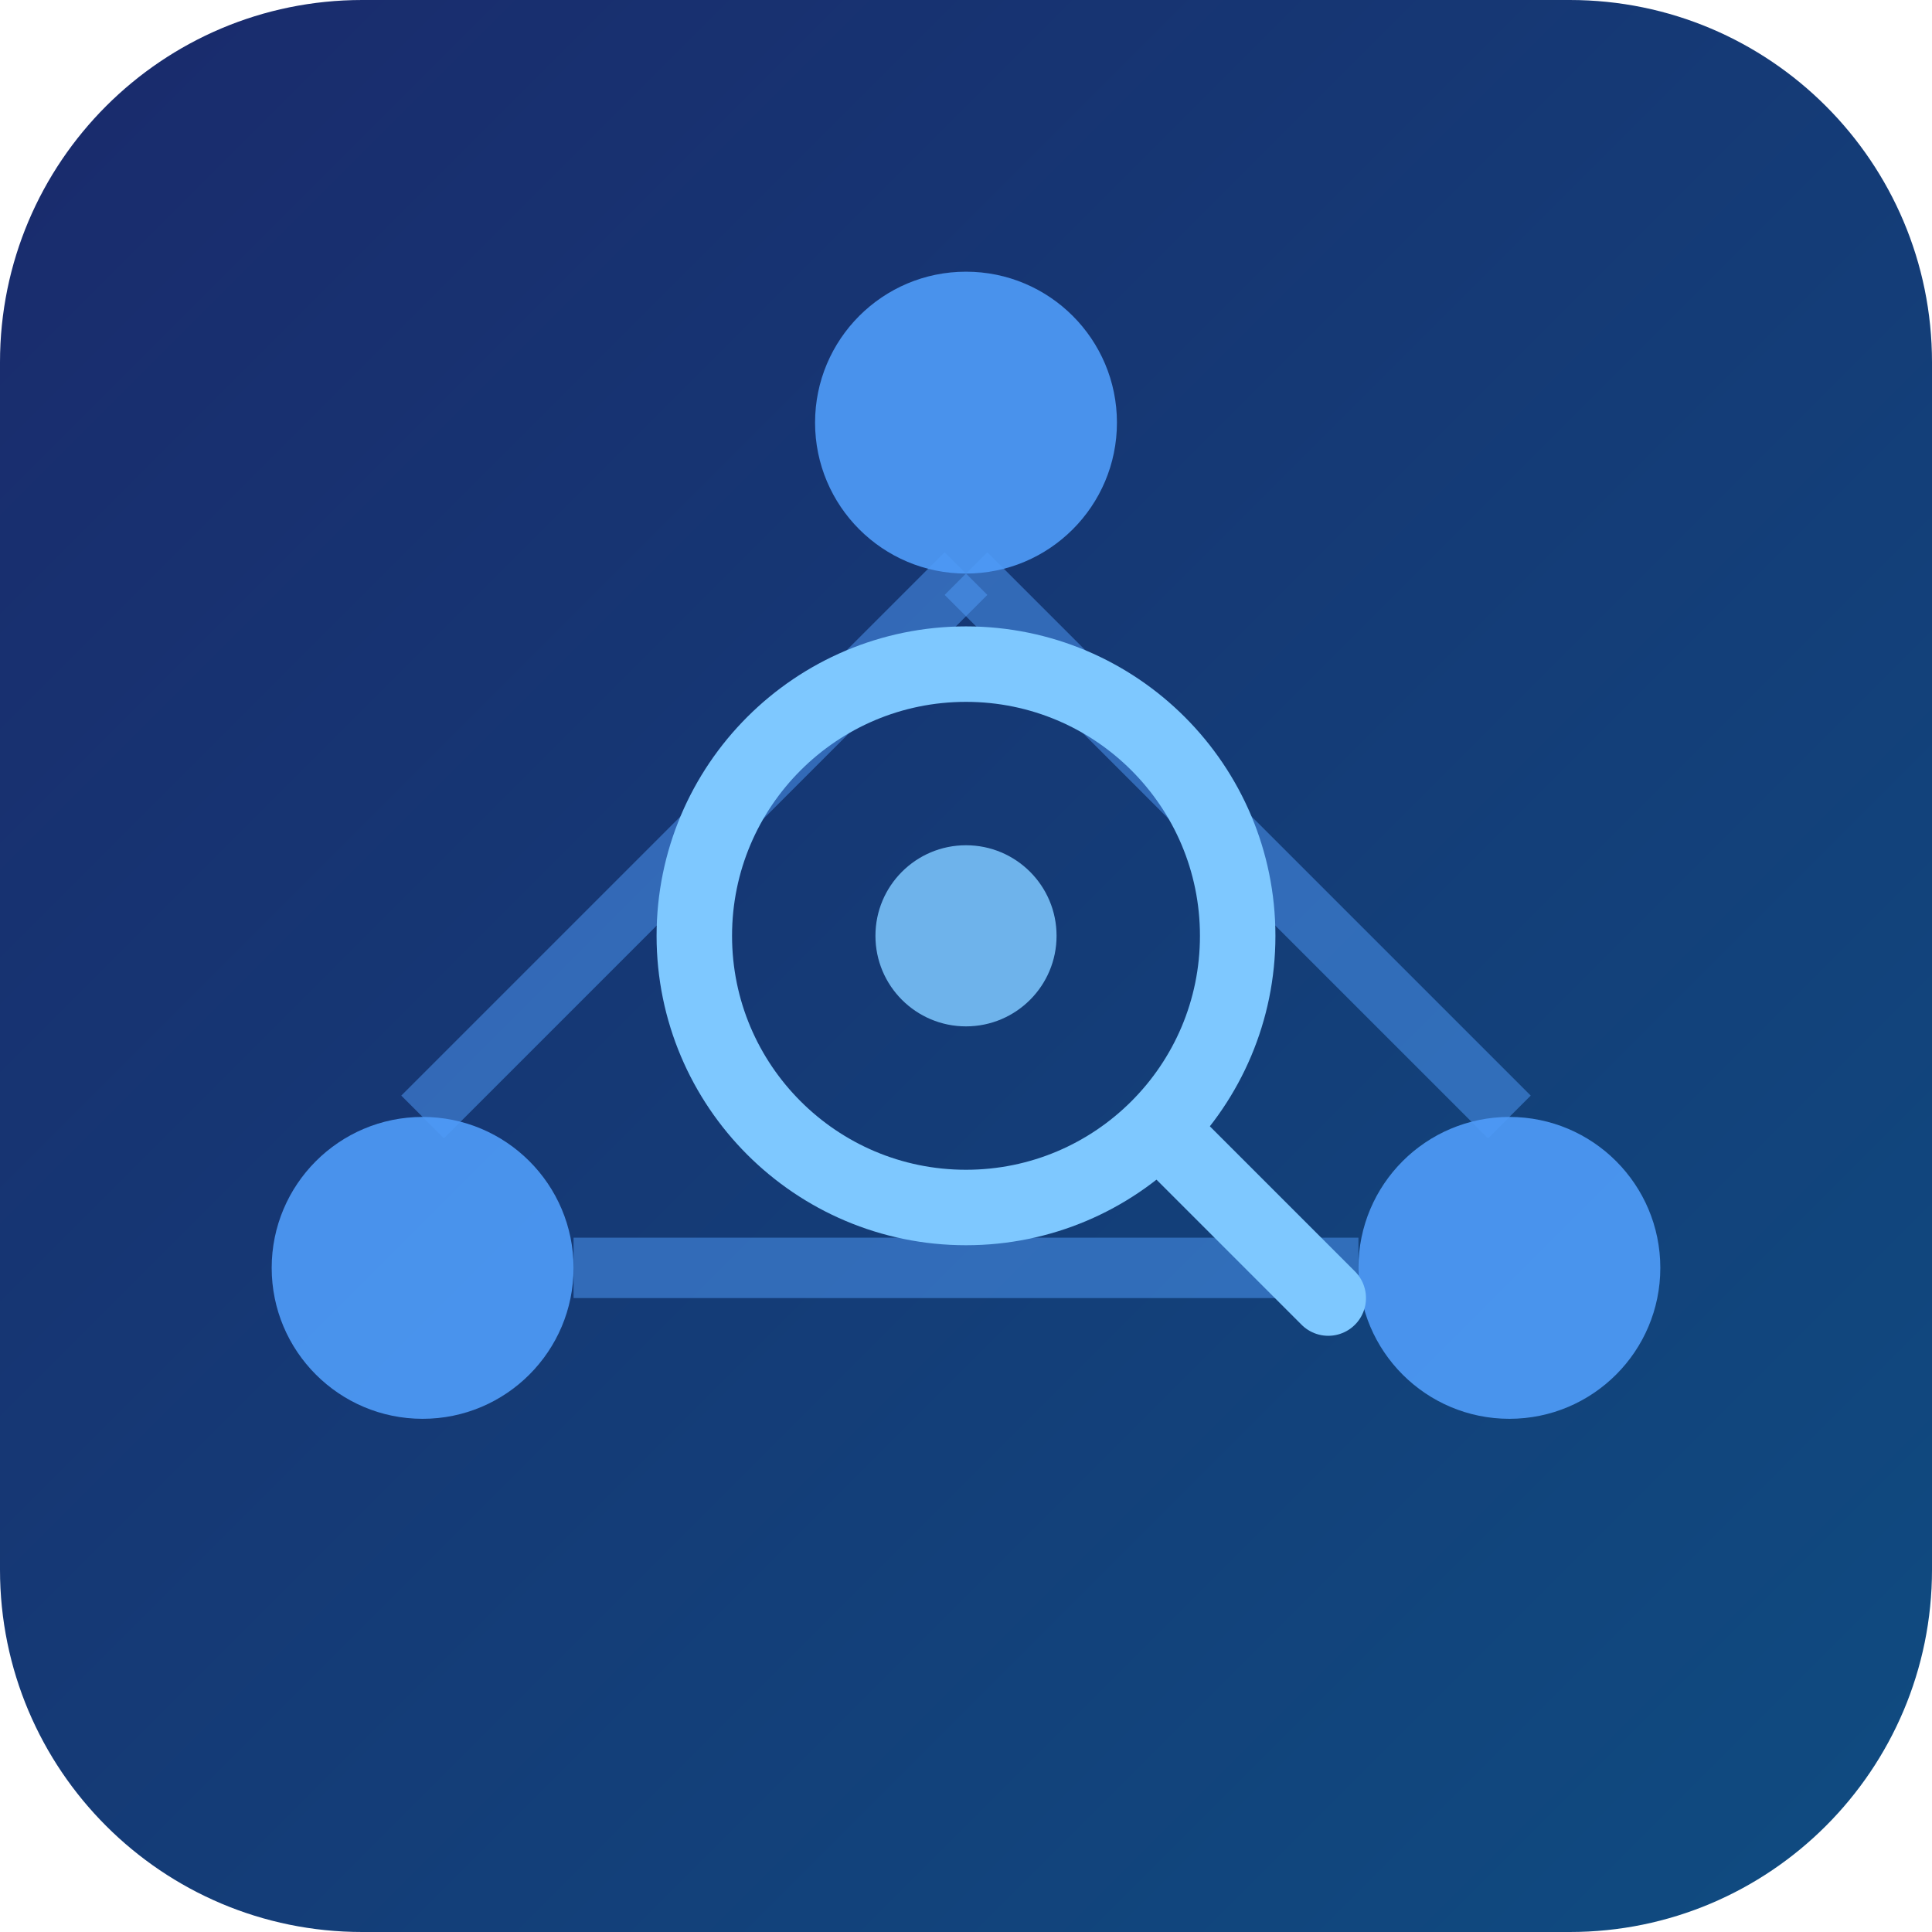
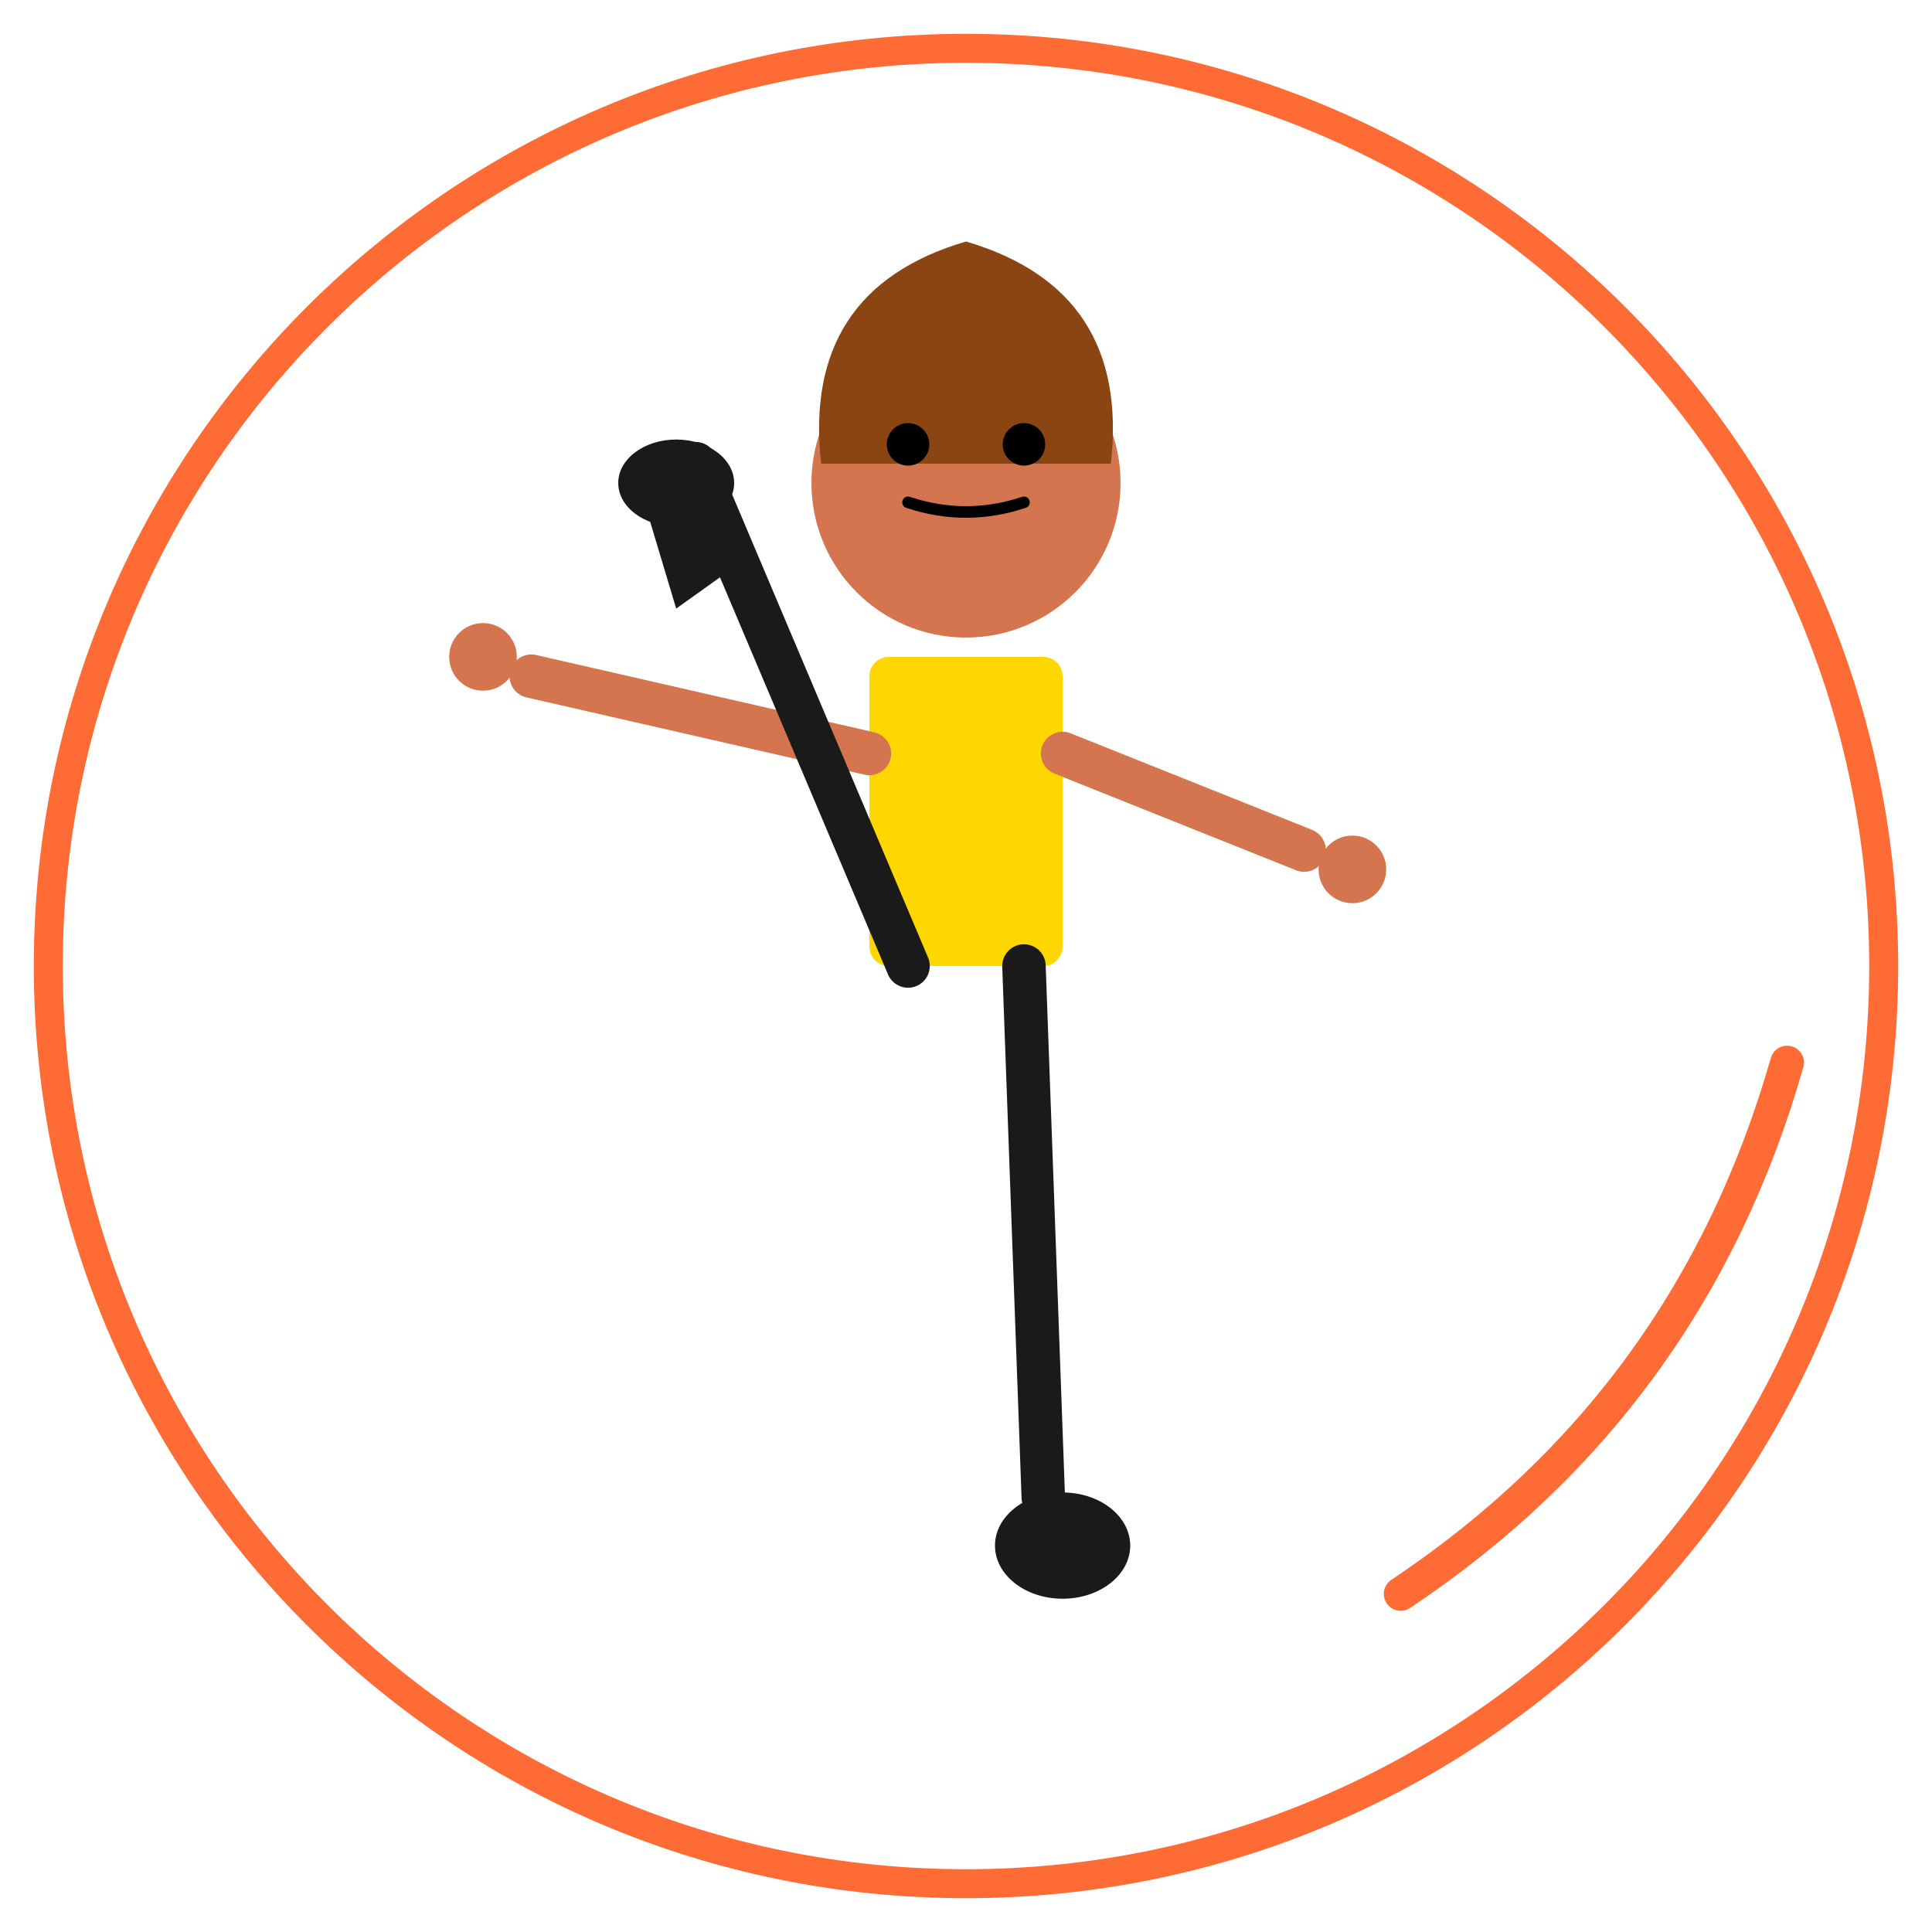
- <svg xmlns="http://www.w3.org/2000/svg" viewBox="0 0 64 64">
-   <defs>
-     <linearGradient id="bg" x1="0%" y1="0%" x2="100%" y2="100%">
-       <stop offset="0%" style="stop-color:#1a2a6c" />
-       <stop offset="100%" style="stop-color:#0f4c81" />
-     </linearGradient>
-   </defs>
-   <rect width="64" height="64" rx="12" fill="url(#bg)" />
-   <circle cx="32" cy="14" r="5" fill="#4f9cf9" opacity="0.9" />
-   <circle cx="14" cy="42" r="5" fill="#4f9cf9" opacity="0.9" />
-   <circle cx="50" cy="42" r="5" fill="#4f9cf9" opacity="0.9" />
-   <line x1="32" y1="19" x2="14" y2="37" stroke="#4f9cf9" stroke-width="2" opacity="0.5" />
-   <line x1="32" y1="19" x2="50" y2="37" stroke="#4f9cf9" stroke-width="2" opacity="0.5" />
-   <line x1="19" y1="42" x2="45" y2="42" stroke="#4f9cf9" stroke-width="2" opacity="0.5" />
-   <circle cx="32" cy="31" r="9" fill="none" stroke="#7ec8ff" stroke-width="2.5" />
-   <line x1="38.4" y1="37.4" x2="44" y2="43" stroke="#7ec8ff" stroke-width="2.5" stroke-linecap="round" />
-   <circle cx="32" cy="31" r="3" fill="#7ec8ff" opacity="0.85" />
+ <svg xmlns="http://www.w3.org/2000/svg" viewBox="0 0 200 200">
+   <circle cx="100" cy="100" r="95" fill="none" stroke="#FF6B35" stroke-width="3" />
+   <circle cx="100" cy="50" r="16" fill="#D4754F" />
+   <path d="M 85 48 Q 83 30 100 25 Q 117 30 115 48" fill="#8B4513" />
+   <rect x="90" y="68" width="20" height="32" fill="#FFD700" rx="2" />
+   <line x1="90" y1="78" x2="55" y2="70" stroke="#D4754F" stroke-width="4.5" stroke-linecap="round" />
+   <circle cx="50" cy="68" r="3.5" fill="#D4754F" />
+   <line x1="110" y1="78" x2="135" y2="88" stroke="#D4754F" stroke-width="4.5" stroke-linecap="round" />
+   <circle cx="140" cy="90" r="3.5" fill="#D4754F" />
+   <line x1="94" y1="100" x2="72" y2="48" stroke="#1a1a1a" stroke-width="4.5" stroke-linecap="round" />
+   <polygon points="72,48 67,53 70,63 77,58" fill="#1a1a1a" />
+   <line x1="106" y1="100" x2="108" y2="155" stroke="#1a1a1a" stroke-width="4.5" stroke-linecap="round" />
+   <ellipse cx="110" cy="160" rx="7" ry="5.5" fill="#1a1a1a" />
+   <ellipse cx="70" cy="50" rx="6" ry="4.5" fill="#1a1a1a" />
+   <circle cx="94" cy="46" r="2.2" fill="#000" />
+   <circle cx="106" cy="46" r="2.2" fill="#000" />
+   <path d="M 94 52 Q 100 54 106 52" stroke="#000" stroke-width="1.2" fill="none" stroke-linecap="round" />
+   <path d="M 145 165 Q 175 145 185 110" stroke="#FF6B35" stroke-width="3.5" fill="none" stroke-linecap="round" />
</svg>
